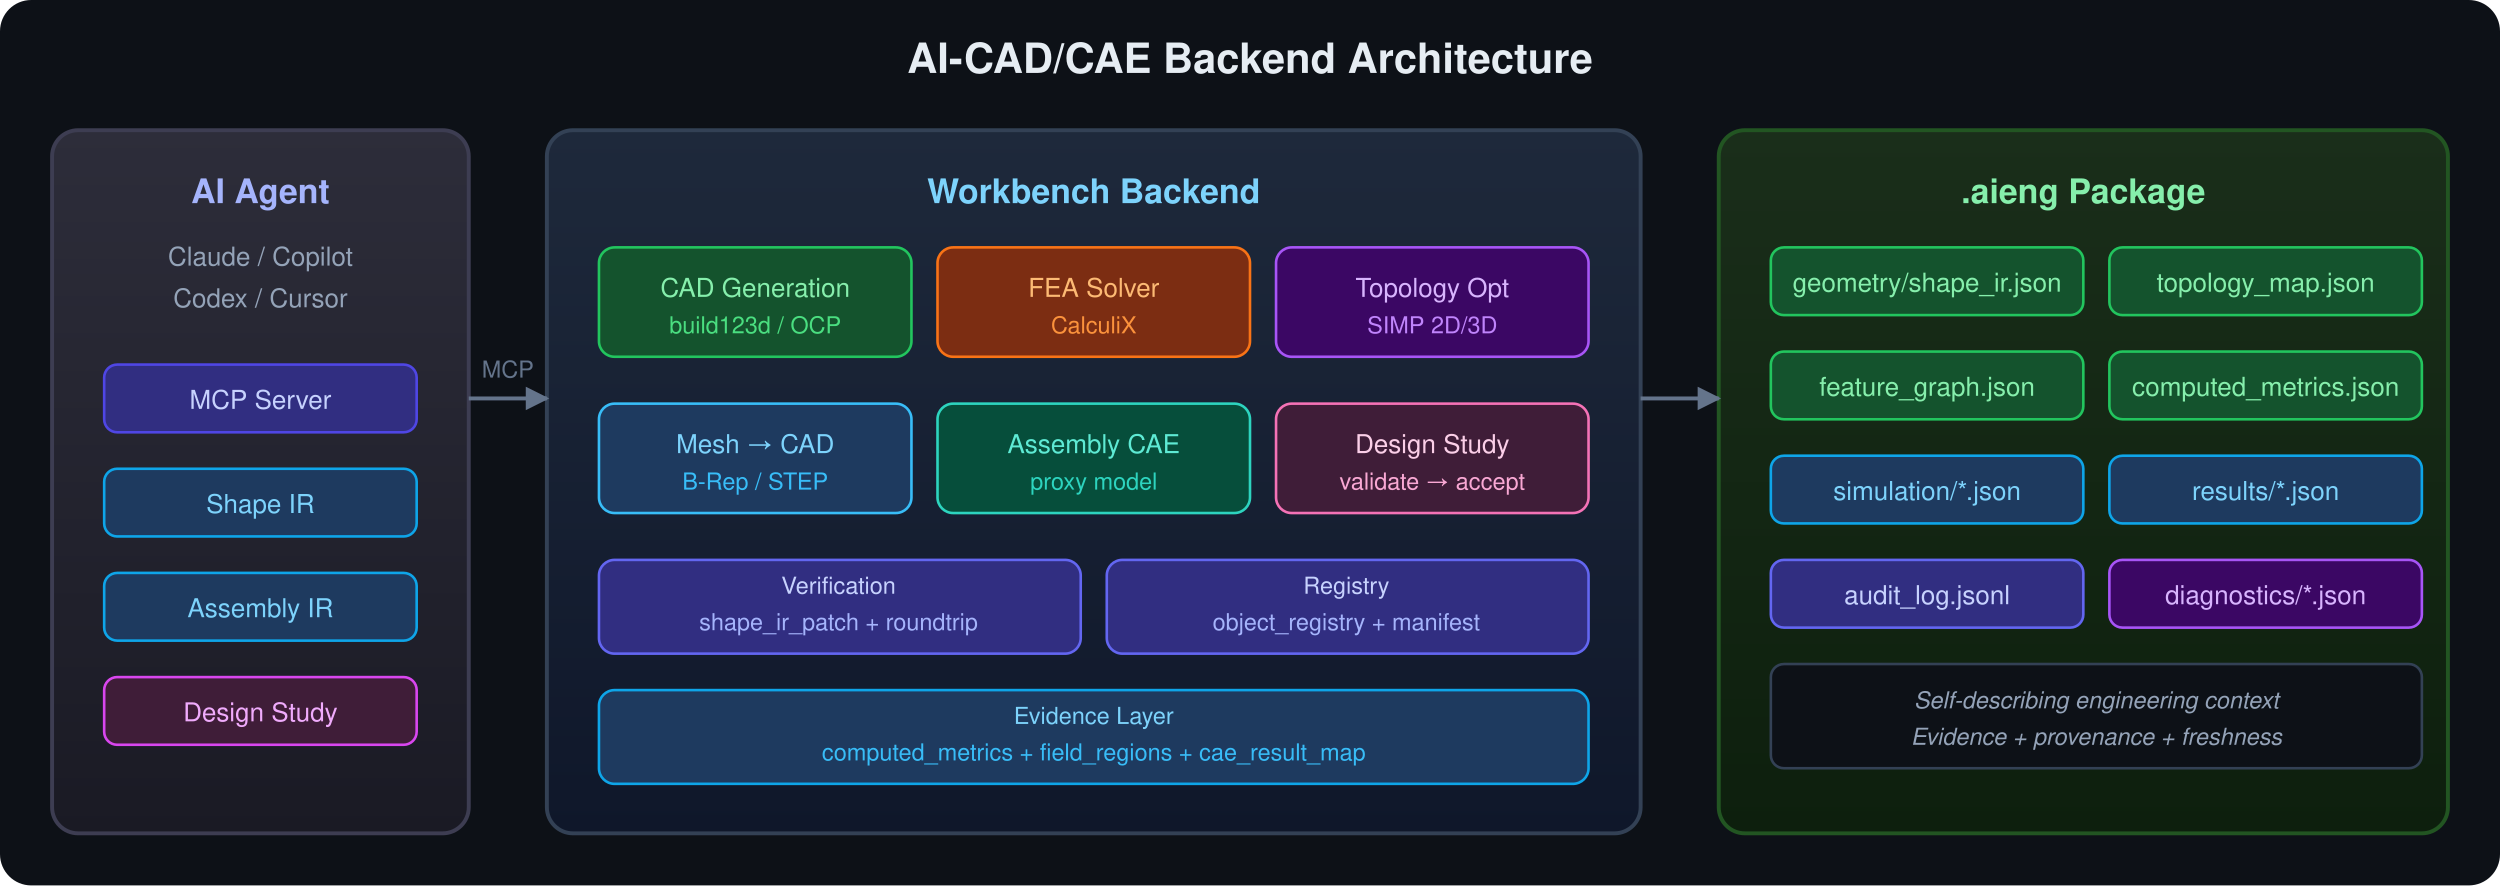
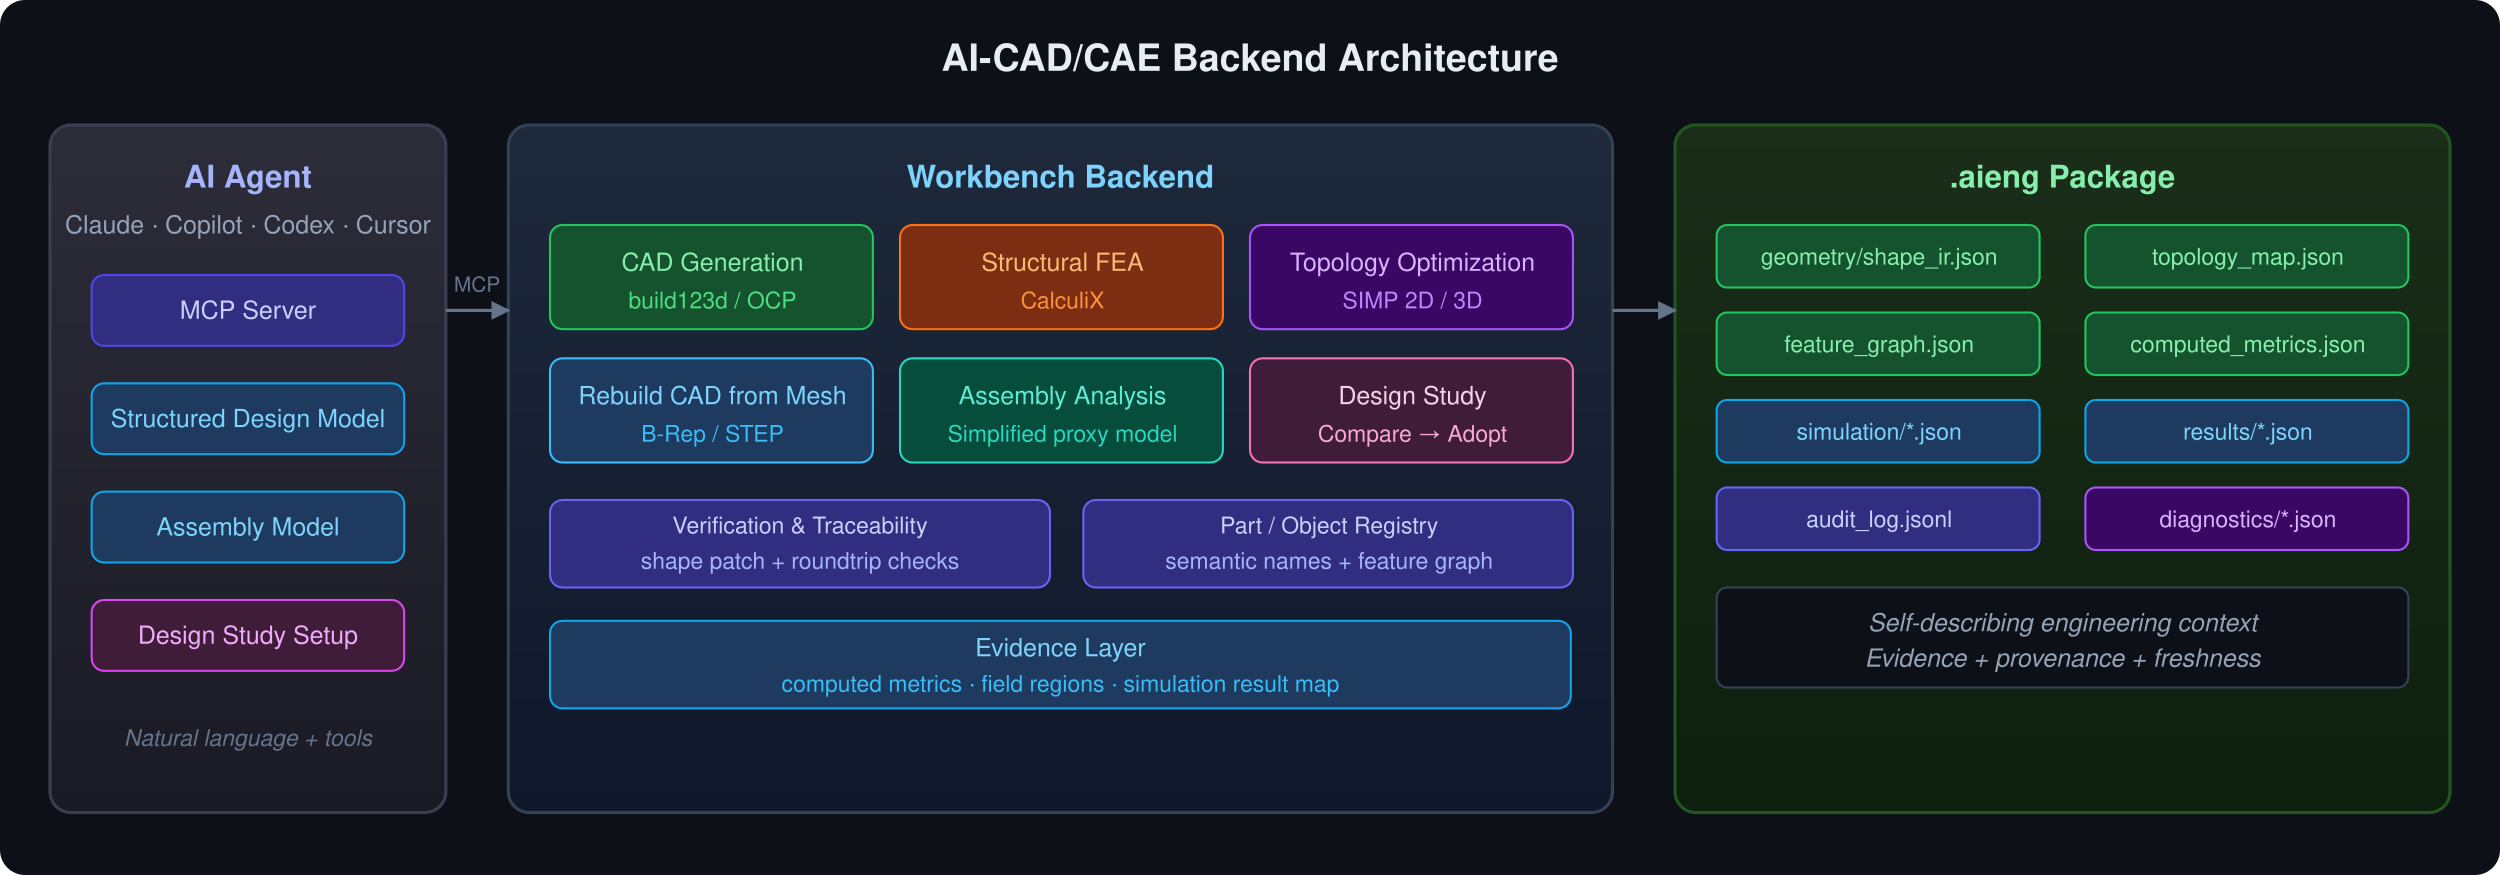
- <svg xmlns="http://www.w3.org/2000/svg" viewBox="0 0 960 340" width="960" height="340">
+ <svg xmlns="http://www.w3.org/2000/svg" viewBox="0 0 1200 420" width="1200" height="420">
  <defs>
    <linearGradient id="agentGrad" x1="0" y1="0" x2="0" y2="1">
      <stop offset="0%" stop-color="#2d2d3a" />
      <stop offset="100%" stop-color="#1a1a24" />
    </linearGradient>
    <linearGradient id="backendGrad" x1="0" y1="0" x2="0" y2="1">
      <stop offset="0%" stop-color="#1e293b" />
      <stop offset="100%" stop-color="#0f172a" />
    </linearGradient>
    <linearGradient id="packageGrad" x1="0" y1="0" x2="0" y2="1">
      <stop offset="0%" stop-color="#1a2e1a" />
      <stop offset="100%" stop-color="#0d1f0d" />
    </linearGradient>
    <marker id="arrow" viewBox="0 0 10 10" refX="9" refY="5" markerWidth="6" markerHeight="6" orient="auto-start-reverse">
      <path d="M 0 0 L 10 5 L 0 10 z" fill="#64748b" />
    </marker>
  </defs>
-   <rect width="960" height="340" fill="#0d1117" rx="12" />
-   <text x="480" y="28" text-anchor="middle" fill="#e6edf3" font-family="-apple-system, BlinkMacSystemFont, 'Segoe UI', Helvetica, Arial, sans-serif" font-size="16" font-weight="600">AI-CAD/CAE Backend Architecture</text>
-   <rect x="20" y="50" width="160" height="270" fill="url(#agentGrad)" rx="10" stroke="#3d3d52" stroke-width="1.5" />
-   <text x="100" y="78" text-anchor="middle" fill="#a5b4fc" font-family="-apple-system, BlinkMacSystemFont, 'Segoe UI', Helvetica, Arial, sans-serif" font-size="13" font-weight="600">AI Agent</text>
-   <text x="100" y="102" text-anchor="middle" fill="#94a3b8" font-family="-apple-system, BlinkMacSystemFont, 'Segoe UI', Helvetica, Arial, sans-serif" font-size="10">Claude / Copilot</text>
-   <text x="100" y="118" text-anchor="middle" fill="#94a3b8" font-family="-apple-system, BlinkMacSystemFont, 'Segoe UI', Helvetica, Arial, sans-serif" font-size="10">Codex / Cursor</text>
-   <rect x="40" y="140" width="120" height="26" fill="#312e81" rx="5" stroke="#4f46e5" stroke-width="1" />
-   <text x="100" y="157" text-anchor="middle" fill="#c7d2fe" font-family="-apple-system, BlinkMacSystemFont, 'Segoe UI', Helvetica, Arial, sans-serif" font-size="10" font-weight="500">MCP Server</text>
-   <rect x="40" y="180" width="120" height="26" fill="#1e3a5f" rx="5" stroke="#0ea5e9" stroke-width="1" />
-   <text x="100" y="197" text-anchor="middle" fill="#7dd3fc" font-family="-apple-system, BlinkMacSystemFont, 'Segoe UI', Helvetica, Arial, sans-serif" font-size="10" font-weight="500">Shape IR</text>
-   <rect x="40" y="220" width="120" height="26" fill="#1e3a5f" rx="5" stroke="#0ea5e9" stroke-width="1" />
-   <text x="100" y="237" text-anchor="middle" fill="#7dd3fc" font-family="-apple-system, BlinkMacSystemFont, 'Segoe UI', Helvetica, Arial, sans-serif" font-size="10" font-weight="500">Assembly IR</text>
-   <rect x="40" y="260" width="120" height="26" fill="#3f1d38" rx="5" stroke="#d946ef" stroke-width="1" />
-   <text x="100" y="277" text-anchor="middle" fill="#f0abfc" font-family="-apple-system, BlinkMacSystemFont, 'Segoe UI', Helvetica, Arial, sans-serif" font-size="10" font-weight="500">Design Study</text>
-   <rect x="210" y="50" width="420" height="270" fill="url(#backendGrad)" rx="10" stroke="#334155" stroke-width="1.5" />
-   <text x="420" y="78" text-anchor="middle" fill="#7dd3fc" font-family="-apple-system, BlinkMacSystemFont, 'Segoe UI', Helvetica, Arial, sans-serif" font-size="13" font-weight="600">Workbench Backend</text>
-   <rect x="230" y="95" width="120" height="42" fill="#14532d" rx="6" stroke="#22c55e" stroke-width="1" />
-   <text x="290" y="114" text-anchor="middle" fill="#86efac" font-family="-apple-system, BlinkMacSystemFont, 'Segoe UI', Helvetica, Arial, sans-serif" font-size="10" font-weight="500">CAD Generation</text>
-   <text x="290" y="128" text-anchor="middle" fill="#4ade80" font-family="-apple-system, BlinkMacSystemFont, 'Segoe UI', Helvetica, Arial, sans-serif" font-size="9">build123d / OCP</text>
-   <rect x="360" y="95" width="120" height="42" fill="#7c2d12" rx="6" stroke="#f97316" stroke-width="1" />
-   <text x="420" y="114" text-anchor="middle" fill="#fdba74" font-family="-apple-system, BlinkMacSystemFont, 'Segoe UI', Helvetica, Arial, sans-serif" font-size="10" font-weight="500">FEA Solver</text>
-   <text x="420" y="128" text-anchor="middle" fill="#fb923c" font-family="-apple-system, BlinkMacSystemFont, 'Segoe UI', Helvetica, Arial, sans-serif" font-size="9">CalculiX</text>
-   <rect x="490" y="95" width="120" height="42" fill="#3b0764" rx="6" stroke="#a855f7" stroke-width="1" />
-   <text x="550" y="114" text-anchor="middle" fill="#d8b4fe" font-family="-apple-system, BlinkMacSystemFont, 'Segoe UI', Helvetica, Arial, sans-serif" font-size="10" font-weight="500">Topology Opt</text>
-   <text x="550" y="128" text-anchor="middle" fill="#c084fc" font-family="-apple-system, BlinkMacSystemFont, 'Segoe UI', Helvetica, Arial, sans-serif" font-size="9">SIMP 2D/3D</text>
-   <rect x="230" y="155" width="120" height="42" fill="#1e3a5f" rx="6" stroke="#38bdf8" stroke-width="1" />
-   <text x="290" y="174" text-anchor="middle" fill="#7dd3fc" font-family="-apple-system, BlinkMacSystemFont, 'Segoe UI', Helvetica, Arial, sans-serif" font-size="10" font-weight="500">Mesh → CAD</text>
-   <text x="290" y="188" text-anchor="middle" fill="#38bdf8" font-family="-apple-system, BlinkMacSystemFont, 'Segoe UI', Helvetica, Arial, sans-serif" font-size="9">B-Rep / STEP</text>
-   <rect x="360" y="155" width="120" height="42" fill="#064e3b" rx="6" stroke="#2dd4bf" stroke-width="1" />
-   <text x="420" y="174" text-anchor="middle" fill="#5eead4" font-family="-apple-system, BlinkMacSystemFont, 'Segoe UI', Helvetica, Arial, sans-serif" font-size="10" font-weight="500">Assembly CAE</text>
-   <text x="420" y="188" text-anchor="middle" fill="#2dd4bf" font-family="-apple-system, BlinkMacSystemFont, 'Segoe UI', Helvetica, Arial, sans-serif" font-size="9">proxy model</text>
-   <rect x="490" y="155" width="120" height="42" fill="#3f1d38" rx="6" stroke="#f472b6" stroke-width="1" />
-   <text x="550" y="174" text-anchor="middle" fill="#fbcfe8" font-family="-apple-system, BlinkMacSystemFont, 'Segoe UI', Helvetica, Arial, sans-serif" font-size="10" font-weight="500">Design Study</text>
-   <text x="550" y="188" text-anchor="middle" fill="#f9a8d4" font-family="-apple-system, BlinkMacSystemFont, 'Segoe UI', Helvetica, Arial, sans-serif" font-size="9">validate → accept</text>
-   <rect x="230" y="215" width="185" height="36" fill="#312e81" rx="6" stroke="#6366f1" stroke-width="1" />
-   <text x="322" y="228" text-anchor="middle" fill="#c7d2fe" font-family="-apple-system, BlinkMacSystemFont, 'Segoe UI', Helvetica, Arial, sans-serif" font-size="9" font-weight="500">Verification</text>
-   <text x="322" y="242" text-anchor="middle" fill="#a5b4fc" font-family="-apple-system, BlinkMacSystemFont, 'Segoe UI', Helvetica, Arial, sans-serif" font-size="9">shape_ir_patch + roundtrip</text>
-   <rect x="425" y="215" width="185" height="36" fill="#312e81" rx="6" stroke="#6366f1" stroke-width="1" />
-   <text x="517" y="228" text-anchor="middle" fill="#c7d2fe" font-family="-apple-system, BlinkMacSystemFont, 'Segoe UI', Helvetica, Arial, sans-serif" font-size="9" font-weight="500">Registry</text>
-   <text x="517" y="242" text-anchor="middle" fill="#a5b4fc" font-family="-apple-system, BlinkMacSystemFont, 'Segoe UI', Helvetica, Arial, sans-serif" font-size="9">object_registry + manifest</text>
-   <rect x="230" y="265" width="380" height="36" fill="#1e3a5f" rx="6" stroke="#0ea5e9" stroke-width="1" />
-   <text x="420" y="278" text-anchor="middle" fill="#7dd3fc" font-family="-apple-system, BlinkMacSystemFont, 'Segoe UI', Helvetica, Arial, sans-serif" font-size="9" font-weight="500">Evidence Layer</text>
-   <text x="420" y="292" text-anchor="middle" fill="#38bdf8" font-family="-apple-system, BlinkMacSystemFont, 'Segoe UI', Helvetica, Arial, sans-serif" font-size="9">computed_metrics + field_regions + cae_result_map</text>
-   <rect x="660" y="50" width="280" height="270" fill="url(#packageGrad)" rx="10" stroke="#225522" stroke-width="1.5" />
-   <text x="800" y="78" text-anchor="middle" fill="#86efac" font-family="-apple-system, BlinkMacSystemFont, 'Segoe UI', Helvetica, Arial, sans-serif" font-size="13" font-weight="600">.aieng Package</text>
-   <rect x="680" y="95" width="120" height="26" fill="#14532d" rx="5" stroke="#22c55e" stroke-width="1" />
-   <text x="740" y="112" text-anchor="middle" fill="#86efac" font-family="-apple-system, BlinkMacSystemFont, 'Segoe UI', Helvetica, Arial, sans-serif" font-size="10" font-weight="500">geometry/shape_ir.json</text>
-   <rect x="810" y="95" width="120" height="26" fill="#14532d" rx="5" stroke="#22c55e" stroke-width="1" />
-   <text x="870" y="112" text-anchor="middle" fill="#86efac" font-family="-apple-system, BlinkMacSystemFont, 'Segoe UI', Helvetica, Arial, sans-serif" font-size="10" font-weight="500">topology_map.json</text>
-   <rect x="680" y="135" width="120" height="26" fill="#14532d" rx="5" stroke="#22c55e" stroke-width="1" />
-   <text x="740" y="152" text-anchor="middle" fill="#86efac" font-family="-apple-system, BlinkMacSystemFont, 'Segoe UI', Helvetica, Arial, sans-serif" font-size="10" font-weight="500">feature_graph.json</text>
-   <rect x="810" y="135" width="120" height="26" fill="#14532d" rx="5" stroke="#22c55e" stroke-width="1" />
-   <text x="870" y="152" text-anchor="middle" fill="#86efac" font-family="-apple-system, BlinkMacSystemFont, 'Segoe UI', Helvetica, Arial, sans-serif" font-size="10" font-weight="500">computed_metrics.json</text>
-   <rect x="680" y="175" width="120" height="26" fill="#1e3a5f" rx="5" stroke="#0ea5e9" stroke-width="1" />
-   <text x="740" y="192" text-anchor="middle" fill="#7dd3fc" font-family="-apple-system, BlinkMacSystemFont, 'Segoe UI', Helvetica, Arial, sans-serif" font-size="10" font-weight="500">simulation/*.json</text>
-   <rect x="810" y="175" width="120" height="26" fill="#1e3a5f" rx="5" stroke="#0ea5e9" stroke-width="1" />
-   <text x="870" y="192" text-anchor="middle" fill="#7dd3fc" font-family="-apple-system, BlinkMacSystemFont, 'Segoe UI', Helvetica, Arial, sans-serif" font-size="10" font-weight="500">results/*.json</text>
-   <rect x="680" y="215" width="120" height="26" fill="#312e81" rx="5" stroke="#6366f1" stroke-width="1" />
-   <text x="740" y="232" text-anchor="middle" fill="#c7d2fe" font-family="-apple-system, BlinkMacSystemFont, 'Segoe UI', Helvetica, Arial, sans-serif" font-size="10" font-weight="500">audit_log.jsonl</text>
-   <rect x="810" y="215" width="120" height="26" fill="#3b0764" rx="5" stroke="#a855f7" stroke-width="1" />
-   <text x="870" y="232" text-anchor="middle" fill="#d8b4fe" font-family="-apple-system, BlinkMacSystemFont, 'Segoe UI', Helvetica, Arial, sans-serif" font-size="10" font-weight="500">diagnostics/*.json</text>
-   <rect x="680" y="255" width="250" height="40" fill="#0d1117" rx="5" stroke="#334155" stroke-width="1" />
-   <text x="805" y="272" text-anchor="middle" fill="#94a3b8" font-family="-apple-system, BlinkMacSystemFont, 'Segoe UI', Helvetica, Arial, sans-serif" font-size="9" font-style="italic">Self-describing engineering context</text>
-   <text x="805" y="286" text-anchor="middle" fill="#94a3b8" font-family="-apple-system, BlinkMacSystemFont, 'Segoe UI', Helvetica, Arial, sans-serif" font-size="9" font-style="italic">Evidence + provenance + freshness</text>
-   <line x1="180" y1="153" x2="210" y2="153" stroke="#64748b" stroke-width="1.5" marker-end="url(#arrow)" />
-   <line x1="630" y1="153" x2="660" y2="153" stroke="#64748b" stroke-width="1.5" marker-end="url(#arrow)" />
-   <text x="195" y="145" text-anchor="middle" fill="#64748b" font-family="-apple-system, BlinkMacSystemFont, 'Segoe UI', Helvetica, Arial, sans-serif" font-size="9">MCP</text>
+   <rect width="1200" height="420" fill="#0d1117" rx="12" />
+   <text x="600" y="34" text-anchor="middle" fill="#e6edf3" font-family="-apple-system, BlinkMacSystemFont, 'Segoe UI', Helvetica, Arial, sans-serif" font-size="18" font-weight="600">AI-CAD/CAE Backend Architecture</text>
+   <rect x="24" y="60" width="190" height="330" fill="url(#agentGrad)" rx="10" stroke="#3d3d52" stroke-width="1.5" />
+   <text x="119" y="90" text-anchor="middle" fill="#a5b4fc" font-family="-apple-system, BlinkMacSystemFont, 'Segoe UI', Helvetica, Arial, sans-serif" font-size="15" font-weight="600">AI Agent</text>
+   <text x="119" y="112" text-anchor="middle" fill="#94a3b8" font-family="-apple-system, BlinkMacSystemFont, 'Segoe UI', Helvetica, Arial, sans-serif" font-size="12">Claude · Copilot · Codex · Cursor</text>
+   <rect x="44" y="132" width="150" height="34" fill="#312e81" rx="6" stroke="#4f46e5" stroke-width="1" />
+   <text x="119" y="153" text-anchor="middle" fill="#c7d2fe" font-family="-apple-system, BlinkMacSystemFont, 'Segoe UI', Helvetica, Arial, sans-serif" font-size="12" font-weight="500">MCP Server</text>
+   <rect x="44" y="184" width="150" height="34" fill="#1e3a5f" rx="6" stroke="#0ea5e9" stroke-width="1" />
+   <text x="119" y="205" text-anchor="middle" fill="#7dd3fc" font-family="-apple-system, BlinkMacSystemFont, 'Segoe UI', Helvetica, Arial, sans-serif" font-size="12" font-weight="500">Structured Design Model</text>
+   <rect x="44" y="236" width="150" height="34" fill="#1e3a5f" rx="6" stroke="#0ea5e9" stroke-width="1" />
+   <text x="119" y="257" text-anchor="middle" fill="#7dd3fc" font-family="-apple-system, BlinkMacSystemFont, 'Segoe UI', Helvetica, Arial, sans-serif" font-size="12" font-weight="500">Assembly Model</text>
+   <rect x="44" y="288" width="150" height="34" fill="#3f1d38" rx="6" stroke="#d946ef" stroke-width="1" />
+   <text x="119" y="309" text-anchor="middle" fill="#f0abfc" font-family="-apple-system, BlinkMacSystemFont, 'Segoe UI', Helvetica, Arial, sans-serif" font-size="12" font-weight="500">Design Study Setup</text>
+   <text x="119" y="358" text-anchor="middle" fill="#64748b" font-family="-apple-system, BlinkMacSystemFont, 'Segoe UI', Helvetica, Arial, sans-serif" font-size="11" font-style="italic">Natural language + tools</text>
+   <rect x="244" y="60" width="530" height="330" fill="url(#backendGrad)" rx="10" stroke="#334155" stroke-width="1.5" />
+   <text x="509" y="90" text-anchor="middle" fill="#7dd3fc" font-family="-apple-system, BlinkMacSystemFont, 'Segoe UI', Helvetica, Arial, sans-serif" font-size="15" font-weight="600">Workbench Backend</text>
+   <rect x="264" y="108" width="155" height="50" fill="#14532d" rx="6" stroke="#22c55e" stroke-width="1" />
+   <text x="342" y="130" text-anchor="middle" fill="#86efac" font-family="-apple-system, BlinkMacSystemFont, 'Segoe UI', Helvetica, Arial, sans-serif" font-size="12" font-weight="500">CAD Generation</text>
+   <text x="342" y="148" text-anchor="middle" fill="#4ade80" font-family="-apple-system, BlinkMacSystemFont, 'Segoe UI', Helvetica, Arial, sans-serif" font-size="11">build123d / OCP</text>
+   <rect x="432" y="108" width="155" height="50" fill="#7c2d12" rx="6" stroke="#f97316" stroke-width="1" />
+   <text x="510" y="130" text-anchor="middle" fill="#fdba74" font-family="-apple-system, BlinkMacSystemFont, 'Segoe UI', Helvetica, Arial, sans-serif" font-size="12" font-weight="500">Structural FEA</text>
+   <text x="510" y="148" text-anchor="middle" fill="#fb923c" font-family="-apple-system, BlinkMacSystemFont, 'Segoe UI', Helvetica, Arial, sans-serif" font-size="11">CalculiX</text>
+   <rect x="600" y="108" width="155" height="50" fill="#3b0764" rx="6" stroke="#a855f7" stroke-width="1" />
+   <text x="678" y="130" text-anchor="middle" fill="#d8b4fe" font-family="-apple-system, BlinkMacSystemFont, 'Segoe UI', Helvetica, Arial, sans-serif" font-size="12" font-weight="500">Topology Optimization</text>
+   <text x="678" y="148" text-anchor="middle" fill="#c084fc" font-family="-apple-system, BlinkMacSystemFont, 'Segoe UI', Helvetica, Arial, sans-serif" font-size="11">SIMP 2D / 3D</text>
+   <rect x="264" y="172" width="155" height="50" fill="#1e3a5f" rx="6" stroke="#38bdf8" stroke-width="1" />
+   <text x="342" y="194" text-anchor="middle" fill="#7dd3fc" font-family="-apple-system, BlinkMacSystemFont, 'Segoe UI', Helvetica, Arial, sans-serif" font-size="12" font-weight="500">Rebuild CAD from Mesh</text>
+   <text x="342" y="212" text-anchor="middle" fill="#38bdf8" font-family="-apple-system, BlinkMacSystemFont, 'Segoe UI', Helvetica, Arial, sans-serif" font-size="11">B-Rep / STEP</text>
+   <rect x="432" y="172" width="155" height="50" fill="#064e3b" rx="6" stroke="#2dd4bf" stroke-width="1" />
+   <text x="510" y="194" text-anchor="middle" fill="#5eead4" font-family="-apple-system, BlinkMacSystemFont, 'Segoe UI', Helvetica, Arial, sans-serif" font-size="12" font-weight="500">Assembly Analysis</text>
+   <text x="510" y="212" text-anchor="middle" fill="#2dd4bf" font-family="-apple-system, BlinkMacSystemFont, 'Segoe UI', Helvetica, Arial, sans-serif" font-size="11">Simplified proxy model</text>
+   <rect x="600" y="172" width="155" height="50" fill="#3f1d38" rx="6" stroke="#f472b6" stroke-width="1" />
+   <text x="678" y="194" text-anchor="middle" fill="#fbcfe8" font-family="-apple-system, BlinkMacSystemFont, 'Segoe UI', Helvetica, Arial, sans-serif" font-size="12" font-weight="500">Design Study</text>
+   <text x="678" y="212" text-anchor="middle" fill="#f9a8d4" font-family="-apple-system, BlinkMacSystemFont, 'Segoe UI', Helvetica, Arial, sans-serif" font-size="11">Compare → Adopt</text>
+   <rect x="264" y="240" width="240" height="42" fill="#312e81" rx="6" stroke="#6366f1" stroke-width="1" />
+   <text x="384" y="256" text-anchor="middle" fill="#c7d2fe" font-family="-apple-system, BlinkMacSystemFont, 'Segoe UI', Helvetica, Arial, sans-serif" font-size="11" font-weight="500">Verification &amp; Traceability</text>
+   <text x="384" y="273" text-anchor="middle" fill="#a5b4fc" font-family="-apple-system, BlinkMacSystemFont, 'Segoe UI', Helvetica, Arial, sans-serif" font-size="11">shape patch + roundtrip checks</text>
+   <rect x="520" y="240" width="235" height="42" fill="#312e81" rx="6" stroke="#6366f1" stroke-width="1" />
+   <text x="638" y="256" text-anchor="middle" fill="#c7d2fe" font-family="-apple-system, BlinkMacSystemFont, 'Segoe UI', Helvetica, Arial, sans-serif" font-size="11" font-weight="500">Part / Object Registry</text>
+   <text x="638" y="273" text-anchor="middle" fill="#a5b4fc" font-family="-apple-system, BlinkMacSystemFont, 'Segoe UI', Helvetica, Arial, sans-serif" font-size="11">semantic names + feature graph</text>
+   <rect x="264" y="298" width="490" height="42" fill="#1e3a5f" rx="6" stroke="#0ea5e9" stroke-width="1" />
+   <text x="509" y="315" text-anchor="middle" fill="#7dd3fc" font-family="-apple-system, BlinkMacSystemFont, 'Segoe UI', Helvetica, Arial, sans-serif" font-size="12" font-weight="500">Evidence Layer</text>
+   <text x="509" y="332" text-anchor="middle" fill="#38bdf8" font-family="-apple-system, BlinkMacSystemFont, 'Segoe UI', Helvetica, Arial, sans-serif" font-size="11">computed metrics · field regions · simulation result map</text>
+   <rect x="804" y="60" width="372" height="330" fill="url(#packageGrad)" rx="10" stroke="#225522" stroke-width="1.5" />
+   <text x="990" y="90" text-anchor="middle" fill="#86efac" font-family="-apple-system, BlinkMacSystemFont, 'Segoe UI', Helvetica, Arial, sans-serif" font-size="15" font-weight="600">.aieng Package</text>
+   <rect x="824" y="108" width="155" height="30" fill="#14532d" rx="5" stroke="#22c55e" stroke-width="1" />
+   <text x="902" y="127" text-anchor="middle" fill="#86efac" font-family="-apple-system, BlinkMacSystemFont, 'Segoe UI', Helvetica, Arial, sans-serif" font-size="11" font-weight="500">geometry/shape_ir.json</text>
+   <rect x="1001" y="108" width="155" height="30" fill="#14532d" rx="5" stroke="#22c55e" stroke-width="1" />
+   <text x="1079" y="127" text-anchor="middle" fill="#86efac" font-family="-apple-system, BlinkMacSystemFont, 'Segoe UI', Helvetica, Arial, sans-serif" font-size="11" font-weight="500">topology_map.json</text>
+   <rect x="824" y="150" width="155" height="30" fill="#14532d" rx="5" stroke="#22c55e" stroke-width="1" />
+   <text x="902" y="169" text-anchor="middle" fill="#86efac" font-family="-apple-system, BlinkMacSystemFont, 'Segoe UI', Helvetica, Arial, sans-serif" font-size="11" font-weight="500">feature_graph.json</text>
+   <rect x="1001" y="150" width="155" height="30" fill="#14532d" rx="5" stroke="#22c55e" stroke-width="1" />
+   <text x="1079" y="169" text-anchor="middle" fill="#86efac" font-family="-apple-system, BlinkMacSystemFont, 'Segoe UI', Helvetica, Arial, sans-serif" font-size="11" font-weight="500">computed_metrics.json</text>
+   <rect x="824" y="192" width="155" height="30" fill="#1e3a5f" rx="5" stroke="#0ea5e9" stroke-width="1" />
+   <text x="902" y="211" text-anchor="middle" fill="#7dd3fc" font-family="-apple-system, BlinkMacSystemFont, 'Segoe UI', Helvetica, Arial, sans-serif" font-size="11" font-weight="500">simulation/*.json</text>
+   <rect x="1001" y="192" width="155" height="30" fill="#1e3a5f" rx="5" stroke="#0ea5e9" stroke-width="1" />
+   <text x="1079" y="211" text-anchor="middle" fill="#7dd3fc" font-family="-apple-system, BlinkMacSystemFont, 'Segoe UI', Helvetica, Arial, sans-serif" font-size="11" font-weight="500">results/*.json</text>
+   <rect x="824" y="234" width="155" height="30" fill="#312e81" rx="5" stroke="#6366f1" stroke-width="1" />
+   <text x="902" y="253" text-anchor="middle" fill="#c7d2fe" font-family="-apple-system, BlinkMacSystemFont, 'Segoe UI', Helvetica, Arial, sans-serif" font-size="11" font-weight="500">audit_log.jsonl</text>
+   <rect x="1001" y="234" width="155" height="30" fill="#3b0764" rx="5" stroke="#a855f7" stroke-width="1" />
+   <text x="1079" y="253" text-anchor="middle" fill="#d8b4fe" font-family="-apple-system, BlinkMacSystemFont, 'Segoe UI', Helvetica, Arial, sans-serif" font-size="11" font-weight="500">diagnostics/*.json</text>
+   <rect x="824" y="282" width="332" height="48" fill="#0d1117" rx="5" stroke="#334155" stroke-width="1" />
+   <text x="990" y="303" text-anchor="middle" fill="#94a3b8" font-family="-apple-system, BlinkMacSystemFont, 'Segoe UI', Helvetica, Arial, sans-serif" font-size="12" font-style="italic">Self-describing engineering context</text>
+   <text x="990" y="320" text-anchor="middle" fill="#94a3b8" font-family="-apple-system, BlinkMacSystemFont, 'Segoe UI', Helvetica, Arial, sans-serif" font-size="12" font-style="italic">Evidence + provenance + freshness</text>
+   <line x1="214" y1="149" x2="244" y2="149" stroke="#64748b" stroke-width="1.5" marker-end="url(#arrow)" />
+   <line x1="774" y1="149" x2="804" y2="149" stroke="#64748b" stroke-width="1.5" marker-end="url(#arrow)" />
+   <text x="229" y="140" text-anchor="middle" fill="#64748b" font-family="-apple-system, BlinkMacSystemFont, 'Segoe UI', Helvetica, Arial, sans-serif" font-size="10">MCP</text>
</svg>
